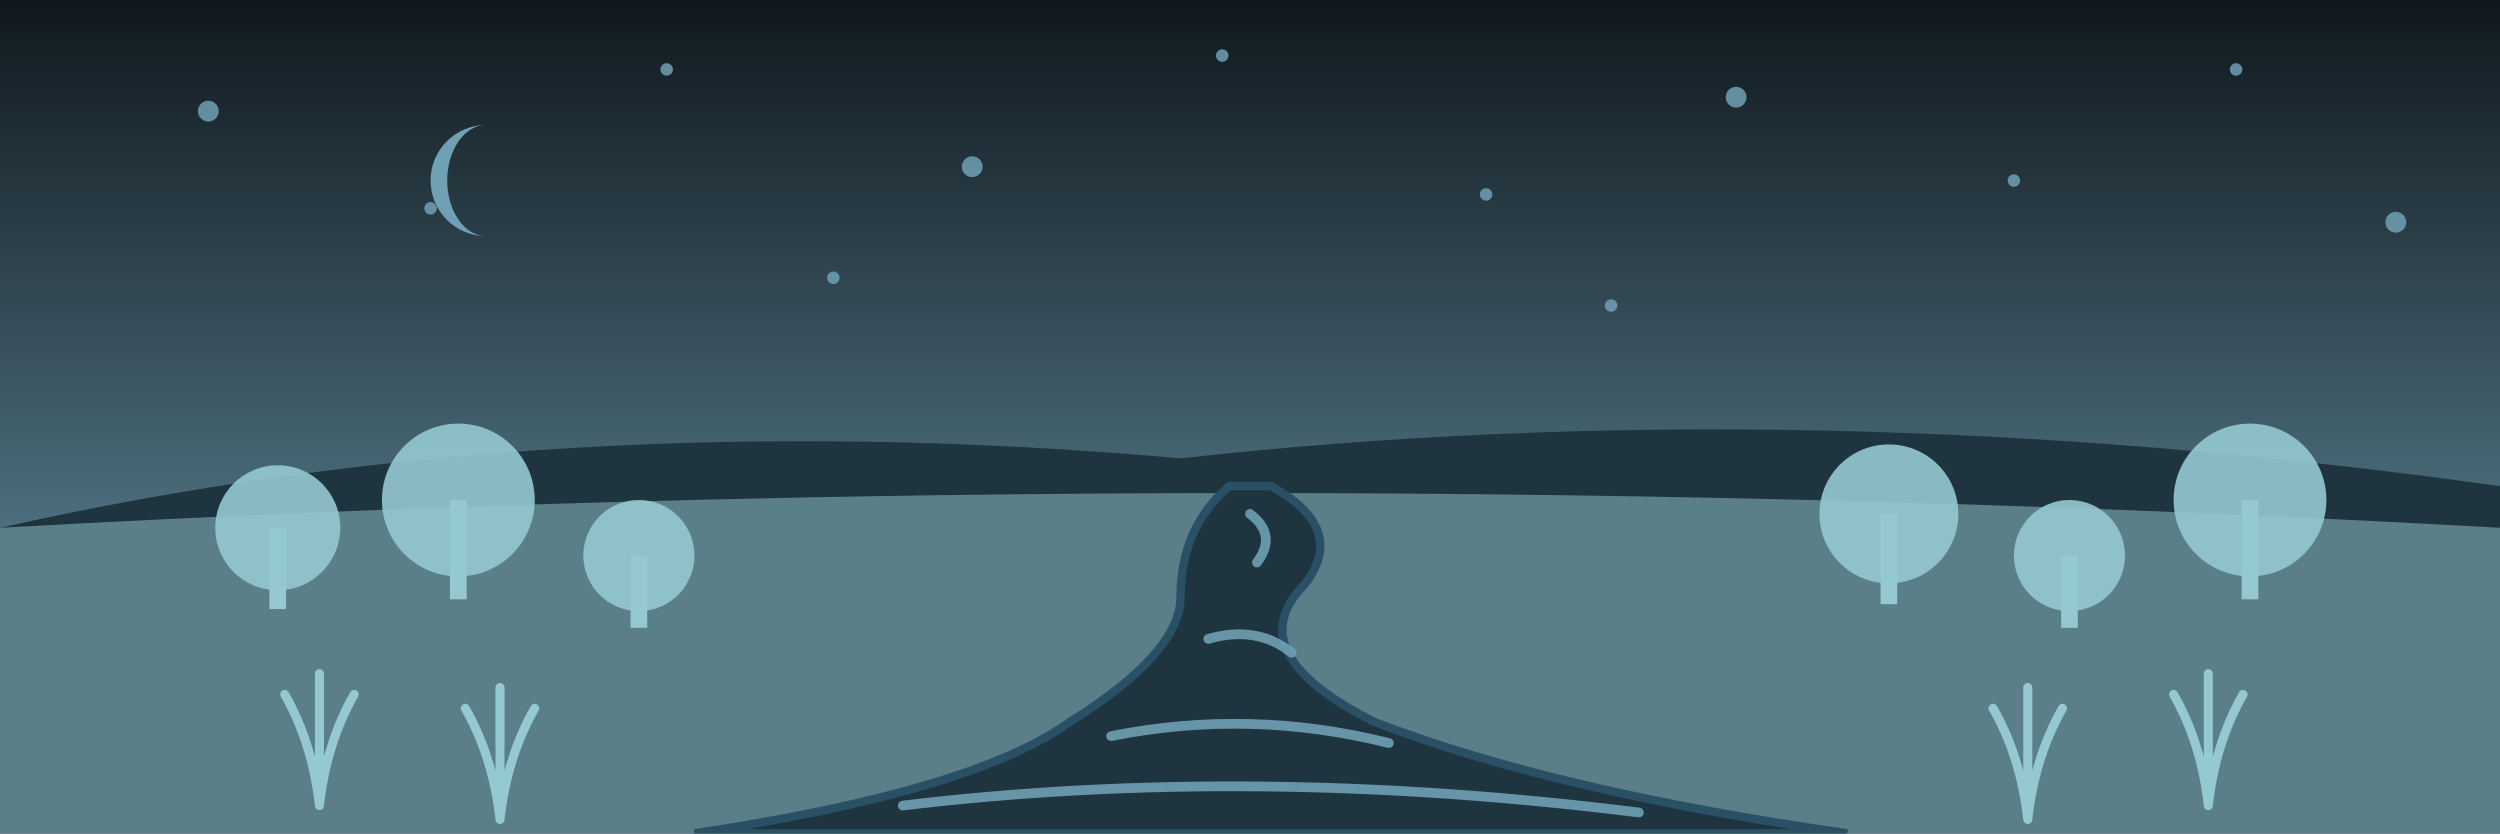
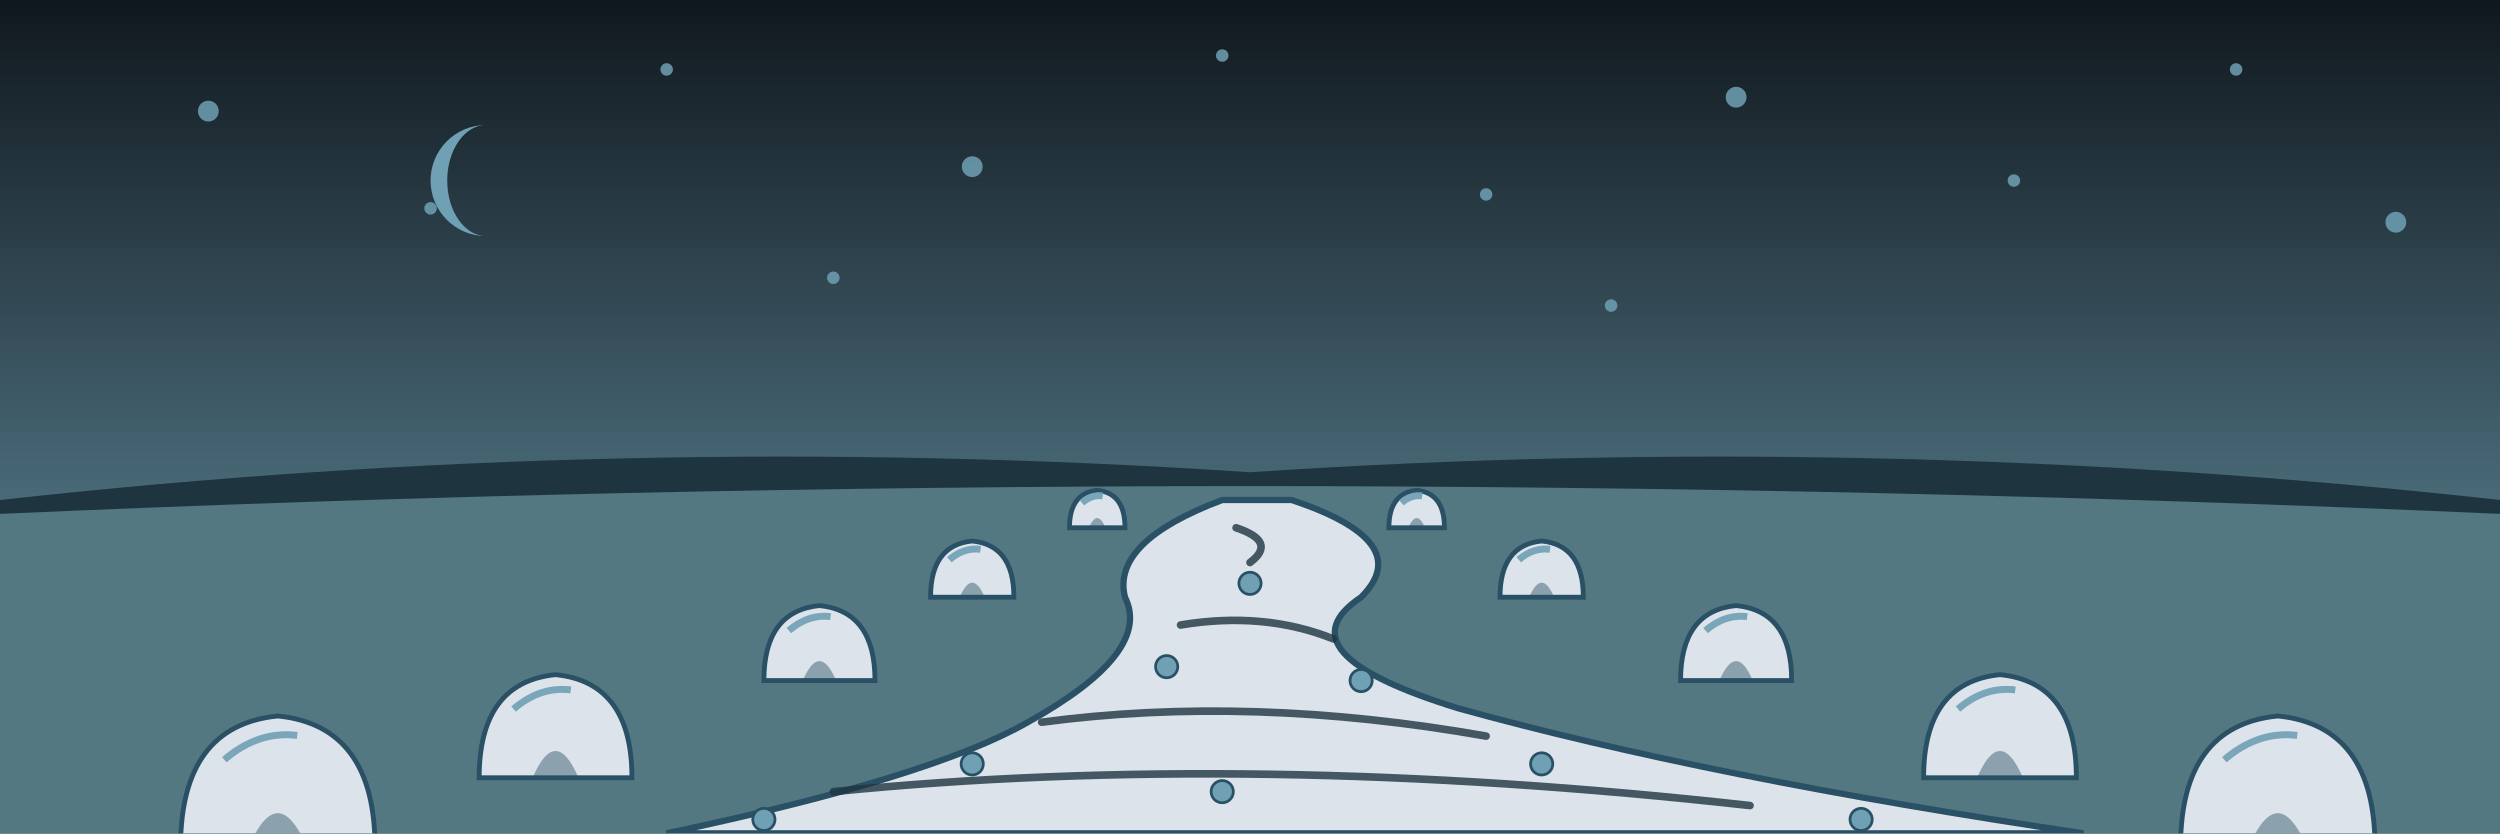
<svg xmlns="http://www.w3.org/2000/svg" width="720" height="240" viewBox="0 0 360 120" preserveAspectRatio="xMidYMax slice">
  <rect width="360" height="120" fill="#10181E" />
  <defs>
    <linearGradient id="g24s" x1="0" y1="0" x2="0" y2="1">
      <stop offset="0" stop-color="#10181E" />
      <stop offset="1" stop-color="#6FA0B4" />
    </linearGradient>
  </defs>
  <rect width="360" height="120" fill="url(#g24s)" />
  <circle cx="30" cy="16" r="1.5" fill="#6FA0B4" opacity=".85" />
  <circle cx="62" cy="30" r="0.9" fill="#6FA0B4" opacity=".85" />
  <circle cx="96" cy="10" r="0.9" fill="#6FA0B4" opacity=".85" />
  <circle cx="140" cy="24" r="1.5" fill="#6FA0B4" opacity=".85" />
  <circle cx="176" cy="8" r="0.9" fill="#6FA0B4" opacity=".85" />
  <circle cx="214" cy="28" r="0.9" fill="#6FA0B4" opacity=".85" />
  <circle cx="250" cy="14" r="1.5" fill="#6FA0B4" opacity=".85" />
  <circle cx="290" cy="26" r="0.9" fill="#6FA0B4" opacity=".85" />
  <circle cx="322" cy="10" r="0.9" fill="#6FA0B4" opacity=".85" />
  <circle cx="345" cy="32" r="1.5" fill="#6FA0B4" opacity=".85" />
  <circle cx="120" cy="40" r="0.9" fill="#6FA0B4" opacity=".85" />
  <circle cx="232" cy="44" r="0.9" fill="#6FA0B4" opacity=".85" />
  <path d="M70 18 A8 8 0 1 0 70 34 A5.6 8 0 1 1 70 18 Z" fill="#6FA0B4" />
-   <path d="M0 76 Q80 58 170 66 Q260 56 360 70 L360 120 L0 120 Z" fill="#1E3540" />
-   <path d="M0 120 L0 76 Q180 66 360 76 L360 120 Z" fill="#95C9D1" opacity=".5" />
-   <rect x="38.8" y="76" width="2.4" height="11.7" fill="#95C9D1" />
-   <circle cx="40" cy="76" r="9" fill="#95C9D1" opacity=".9" />
-   <rect x="64.8" y="72" width="2.4" height="14.3" fill="#95C9D1" />
-   <circle cx="66" cy="72" r="11" fill="#95C9D1" opacity=".9" />
-   <rect x="90.8" y="80" width="2.4" height="10.4" fill="#95C9D1" />
-   <circle cx="92" cy="80" r="8" fill="#95C9D1" opacity=".9" />
-   <rect x="270.8" y="74" width="2.4" height="13.0" fill="#95C9D1" />
-   <circle cx="272" cy="74" r="10" fill="#95C9D1" opacity=".9" />
-   <rect x="296.8" y="80" width="2.4" height="10.4" fill="#95C9D1" />
-   <circle cx="298" cy="80" r="8" fill="#95C9D1" opacity=".9" />
-   <rect x="322.8" y="72" width="2.4" height="14.3" fill="#95C9D1" />
-   <circle cx="324" cy="72" r="11" fill="#95C9D1" opacity=".9" />
-   <path d="M177 70 L183 70 Q194 76 188 84 Q178 94 198 104 Q224 114 266 120 L100 120 Q140 114 154 104 Q170 94 170 86 Q170 76 177 70 Z" fill="#1E3540" stroke="#295065" stroke-width="1.2" />
-   <path d="M180 74 Q184 77 181 81 M174 92 Q181 90 186 94 M160 106 Q180 102 200 107 M130 116 Q180 110 236 117" stroke="#6FA0B4" stroke-width="1.4" fill="none" stroke-linecap="round" opacity=".9" />
-   <path d="M46 116 q-1 -9 -5 -16 M46 116 q0 -10 0 -19 M46 116 q1 -9 5 -16" stroke="#95C9D1" stroke-width="1.3" fill="none" stroke-linecap="round" />
-   <path d="M72 118 q-1 -9 -5 -16 M72 118 q0 -10 0 -19 M72 118 q1 -9 5 -16" stroke="#95C9D1" stroke-width="1.3" fill="none" stroke-linecap="round" />
-   <path d="M292 118 q-1 -9 -5 -16 M292 118 q0 -10 0 -19 M292 118 q1 -9 5 -16" stroke="#95C9D1" stroke-width="1.3" fill="none" stroke-linecap="round" />
-   <path d="M318 116 q-1 -9 -5 -16 M318 116 q0 -10 0 -19 M318 116 q1 -9 5 -16" stroke="#95C9D1" stroke-width="1.3" fill="none" stroke-linecap="round" />
+   <path d="M0 120 L0 72 Q90 62 180 68 Q270 62 360 72 L360 120 Z" fill="#1E3540" />
+   <path d="M0 120 L0 74 Q180 66 360 74 L360 120 Z" fill="#95C9D1" opacity=".45" />
+   <path d="M176 72 L186 72 Q204 78 196 86 Q184 94 210 102 Q246 112 300 120 L96 120 Q134 112 148 104 Q166 94 162 86 Q160 78 176 72 Z" fill="#DCE3EA" stroke="#295065" stroke-width=".9" />
+   <path d="M178 76 Q184 78 180 81" stroke="#1E3540" stroke-width="1.1" fill="none" stroke-linecap="round" opacity=".8" />
+   <path d="M170 90 Q182 88 192 92" stroke="#1E3540" stroke-width="1.1" fill="none" stroke-linecap="round" opacity=".8" />
+   <path d="M150 104 Q180 100 214 106" stroke="#1E3540" stroke-width="1.1" fill="none" stroke-linecap="round" opacity=".8" />
+   <path d="M120 114 Q180 108 252 116" stroke="#1E3540" stroke-width="1.1" fill="none" stroke-linecap="round" opacity=".8" />
+   <circle cx="180" cy="84" r="1.6" fill="#6FA0B4" stroke="#295065" stroke-width=".4" />
+   <circle cx="168" cy="96" r="1.6" fill="#6FA0B4" stroke="#295065" stroke-width=".4" />
+   <circle cx="196" cy="98" r="1.6" fill="#6FA0B4" stroke="#295065" stroke-width=".4" />
+   <circle cx="140" cy="110" r="1.6" fill="#6FA0B4" stroke="#295065" stroke-width=".4" />
+   <circle cx="222" cy="110" r="1.6" fill="#6FA0B4" stroke="#295065" stroke-width=".4" />
+   <circle cx="176" cy="114" r="1.6" fill="#6FA0B4" stroke="#295065" stroke-width=".4" />
+   <circle cx="110" cy="118" r="1.6" fill="#6FA0B4" stroke="#295065" stroke-width=".4" />
+   <circle cx="268" cy="118" r="1.6" fill="#6FA0B4" stroke="#295065" stroke-width=".4" />
+   <path d="M154 76 Q154 71 158 70.6 Q162 71 162 76 Z" fill="#DCE3EA" stroke="#295065" stroke-width=".7" />
+   <path d="M155.8 72.4 Q157.2 71.2 158.8 71.4" stroke="#6FA0B4" stroke-width="1" fill="none" opacity=".9" />
+   <path d="M156.8 76 Q158 73.2 159.2 76 Z" fill="#295065" opacity=".45" />
+   <path d="M200 76 Q200 71 204 70.6 Q208 71 208 76 Z" fill="#DCE3EA" stroke="#295065" stroke-width=".7" />
+   <path d="M201.8 72.4 Q203.2 71.2 204.8 71.4" stroke="#6FA0B4" stroke-width="1" fill="none" opacity=".9" />
+   <path d="M202.8 76 Q204 73.2 205.2 76 Z" fill="#295065" opacity=".45" />
+   <path d="M134 86 Q134 78.5 140 77.9 Q146 78.5 146 86 Z" fill="#DCE3EA" stroke="#295065" stroke-width=".7" />
+   <path d="M136.7 80.6 Q138.8 78.8 141.2 79.1" stroke="#6FA0B4" stroke-width="1" fill="none" opacity=".9" />
+   <path d="M138.2 86 Q140 81.8 141.8 86 Z" fill="#295065" opacity=".45" />
+   <path d="M216 86 Q216 78.5 222 77.9 Q228 78.5 228 86 Z" fill="#DCE3EA" stroke="#295065" stroke-width=".7" />
+   <path d="M218.7 80.6 Q220.8 78.8 223.2 79.1" stroke="#6FA0B4" stroke-width="1" fill="none" opacity=".9" />
+   <path d="M220.2 86 Q222 81.8 223.8 86 Z" fill="#295065" opacity=".45" />
+   <path d="M110 98 Q110 88 118 87.2 Q126 88 126 98 Z" fill="#DCE3EA" stroke="#295065" stroke-width=".7" />
+   <path d="M113.6 90.8 Q116.4 88.4 119.6 88.8" stroke="#6FA0B4" stroke-width="1" fill="none" opacity=".9" />
+   <path d="M115.6 98 Q118 92.4 120.4 98 Z" fill="#295065" opacity=".45" />
+   <path d="M242 98 Q242 88 250 87.2 Q258 88 258 98 Z" fill="#DCE3EA" stroke="#295065" stroke-width=".7" />
+   <path d="M245.6 90.8 Q248.4 88.4 251.6 88.8" stroke="#6FA0B4" stroke-width="1" fill="none" opacity=".9" />
+   <path d="M247.6 98 Q250 92.4 252.4 98 Z" fill="#295065" opacity=".45" />
+   <path d="M69 112 Q69 98.25 80 97.15 Q91 98.25 91 112 Z" fill="#DCE3EA" stroke="#295065" stroke-width=".7" />
+   <path d="M73.95 102.1 Q77.8 98.8 82.2 99.35" stroke="#6FA0B4" stroke-width="1" fill="none" opacity=".9" />
+   <path d="M76.7 112 Q80 104.3 83.3 112 Z" fill="#295065" opacity=".45" />
+   <path d="M277 112 Q277 98.25 288 97.15 Q299 98.25 299 112 Z" fill="#DCE3EA" stroke="#295065" stroke-width=".7" />
+   <path d="M281.95 102.1 Q285.8 98.8 290.2 99.35" stroke="#6FA0B4" stroke-width="1" fill="none" opacity=".9" />
+   <path d="M284.7 112 Q288 104.3 291.3 112 Z" fill="#295065" opacity=".45" />
+   <path d="M26 122 Q26 104.5 40 103.1 Q54 104.5 54 122 Z" fill="#DCE3EA" stroke="#295065" stroke-width=".7" />
+   <path d="M32.3 109.4 Q37.2 105.2 42.8 105.9" stroke="#6FA0B4" stroke-width="1" fill="none" opacity=".9" />
+   <path d="M35.8 122 Q40 112.2 44.2 122 Z" fill="#295065" opacity=".45" />
+   <path d="M314 122 Q314 104.5 328 103.1 Q342 104.5 342 122 Z" fill="#DCE3EA" stroke="#295065" stroke-width=".7" />
+   <path d="M320.3 109.4 Q325.2 105.2 330.8 105.9" stroke="#6FA0B4" stroke-width="1" fill="none" opacity=".9" />
+   <path d="M323.8 122 Q328 112.2 332.2 122 Z" fill="#295065" opacity=".45" />
</svg>
